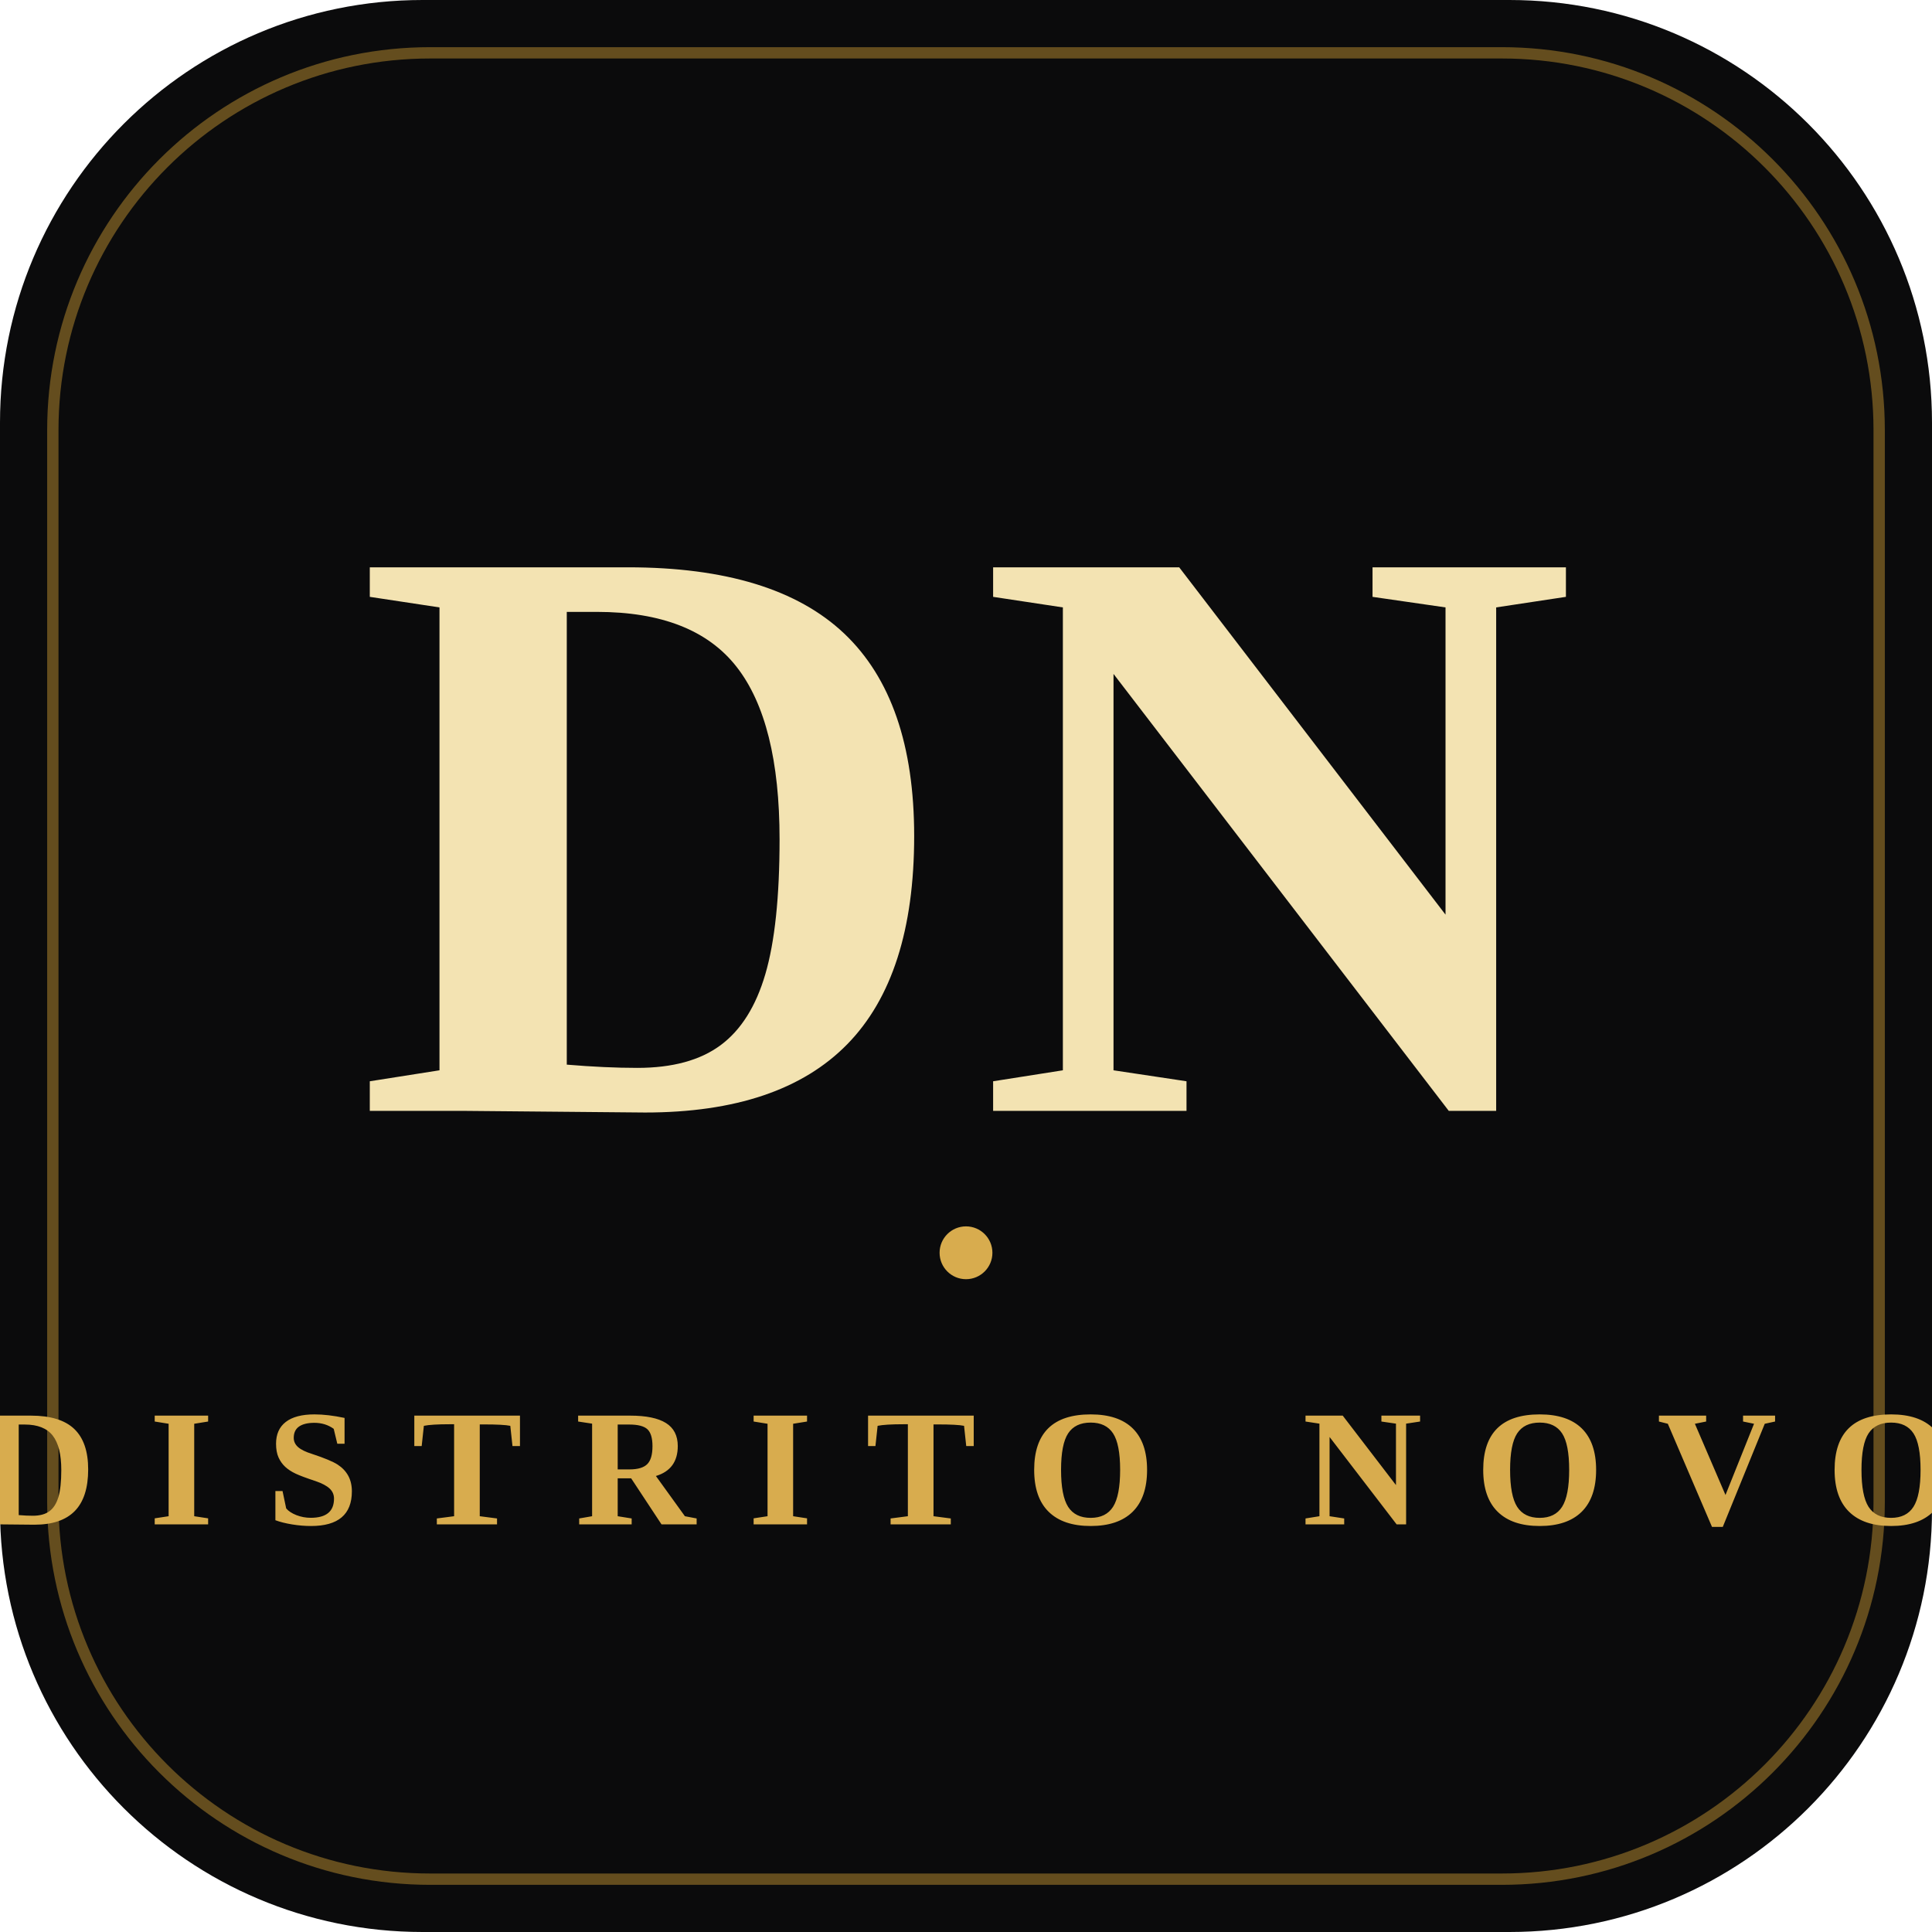
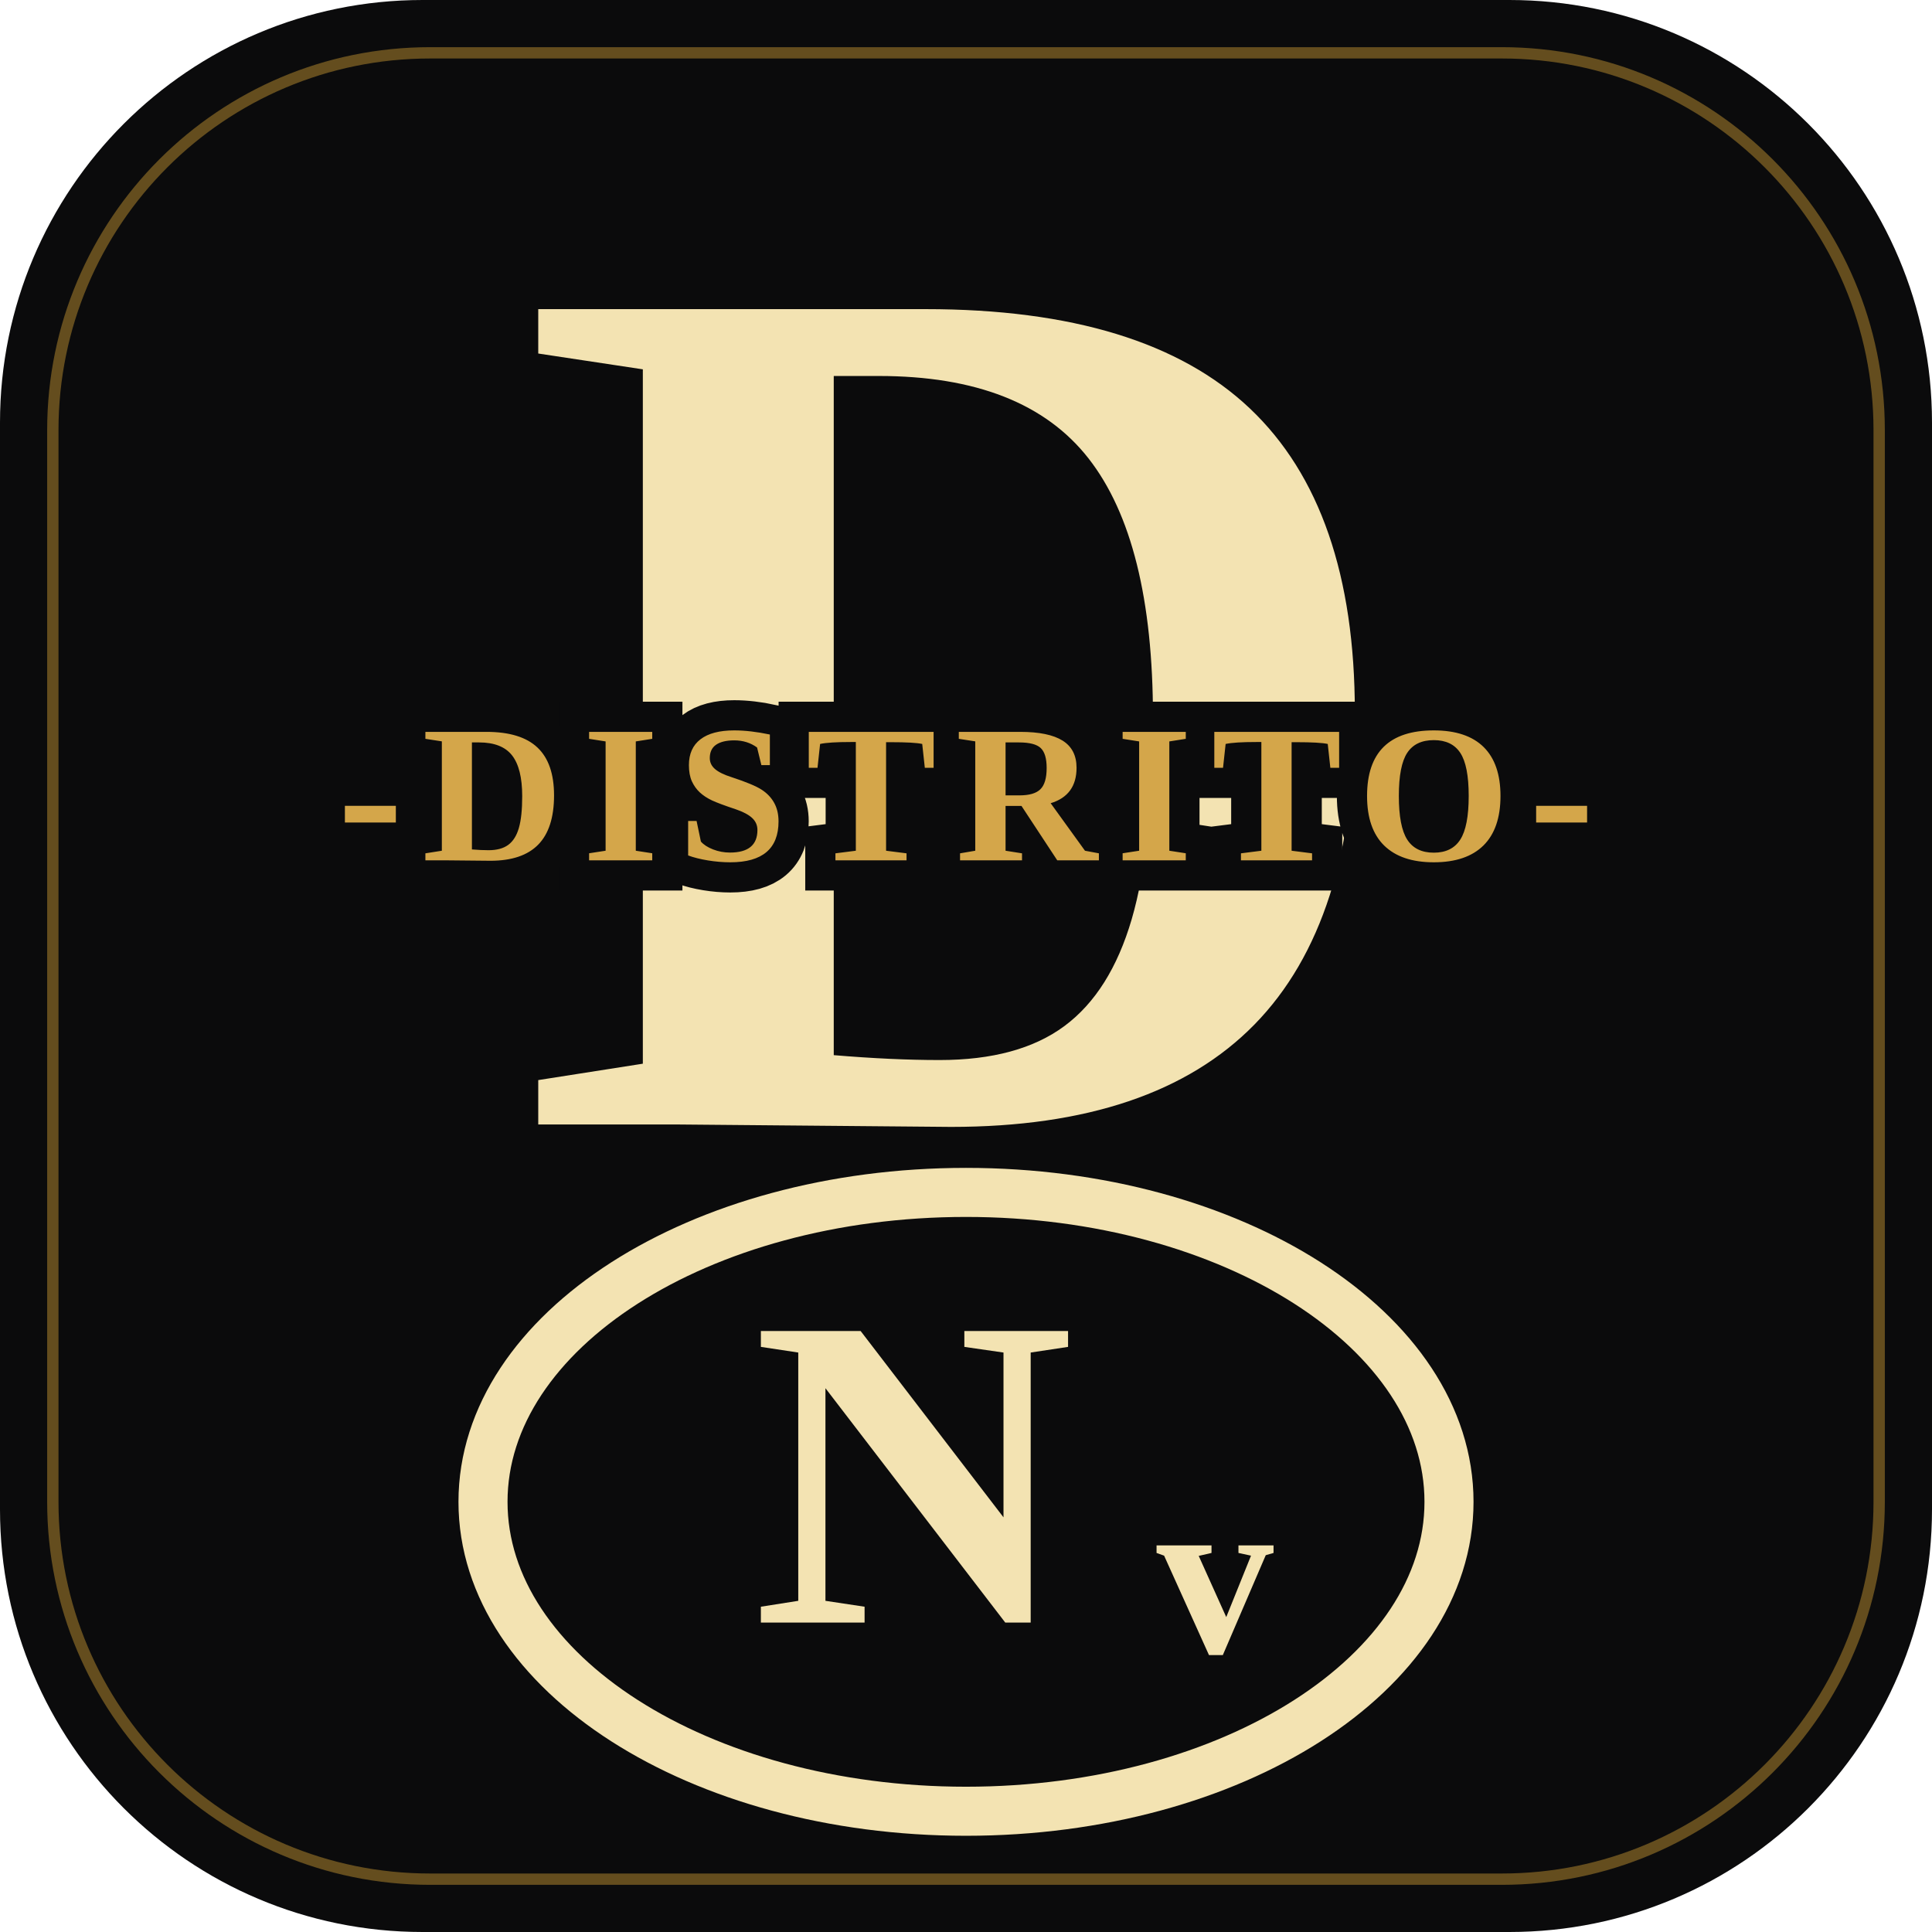
<svg xmlns="http://www.w3.org/2000/svg" viewBox="0 0 512 512">
  <rect width="512" height="512" rx="112" fill="#0B0B0C" />
  <rect x="14" y="14" width="484" height="484" rx="100" fill="none" stroke="#8A6A25" stroke-width="3" opacity="0.7" />
-   <text x="50%" y="43%" dominant-baseline="central" text-anchor="middle" font-family="Georgia, 'Times New Roman', serif" font-weight="700" font-size="220" letter-spacing="6" fill="#F3E3B2">DN</text>
-   <circle cx="256" cy="332" r="7" fill="#D8AC4E" />
-   <text x="50%" y="76%" dominant-baseline="central" text-anchor="middle" font-family="Georgia, 'Times New Roman', serif" font-weight="600" font-size="44" letter-spacing="14" fill="#D8AC4E">DISTRITO NOVO</text>
+   <text x="256" y="298" text-anchor="middle" font-family="Georgia, 'Times New Roman', serif" font-weight="700" font-size="330" fill="#F3E3B2">D</text>
+   <text x="256" y="228" text-anchor="middle" font-family="Georgia, 'Times New Roman', serif" font-weight="700" font-size="52" letter-spacing="5" fill="#D4A64A" stroke="#0B0B0C" stroke-width="16" paint-order="stroke">-DISTRITO-</text>
+   <ellipse cx="256" cy="398" rx="128" ry="82" fill="none" stroke="#F3E3B2" stroke-width="13" />
+   <text x="242" y="430" text-anchor="middle" font-family="Georgia, 'Times New Roman', serif" font-weight="700" font-size="118" fill="#F3E3B2">N</text>
+   <text x="322" y="438" text-anchor="middle" font-family="Georgia, 'Times New Roman', serif" font-weight="700" font-size="62" fill="#F3E3B2">v</text>
</svg>
